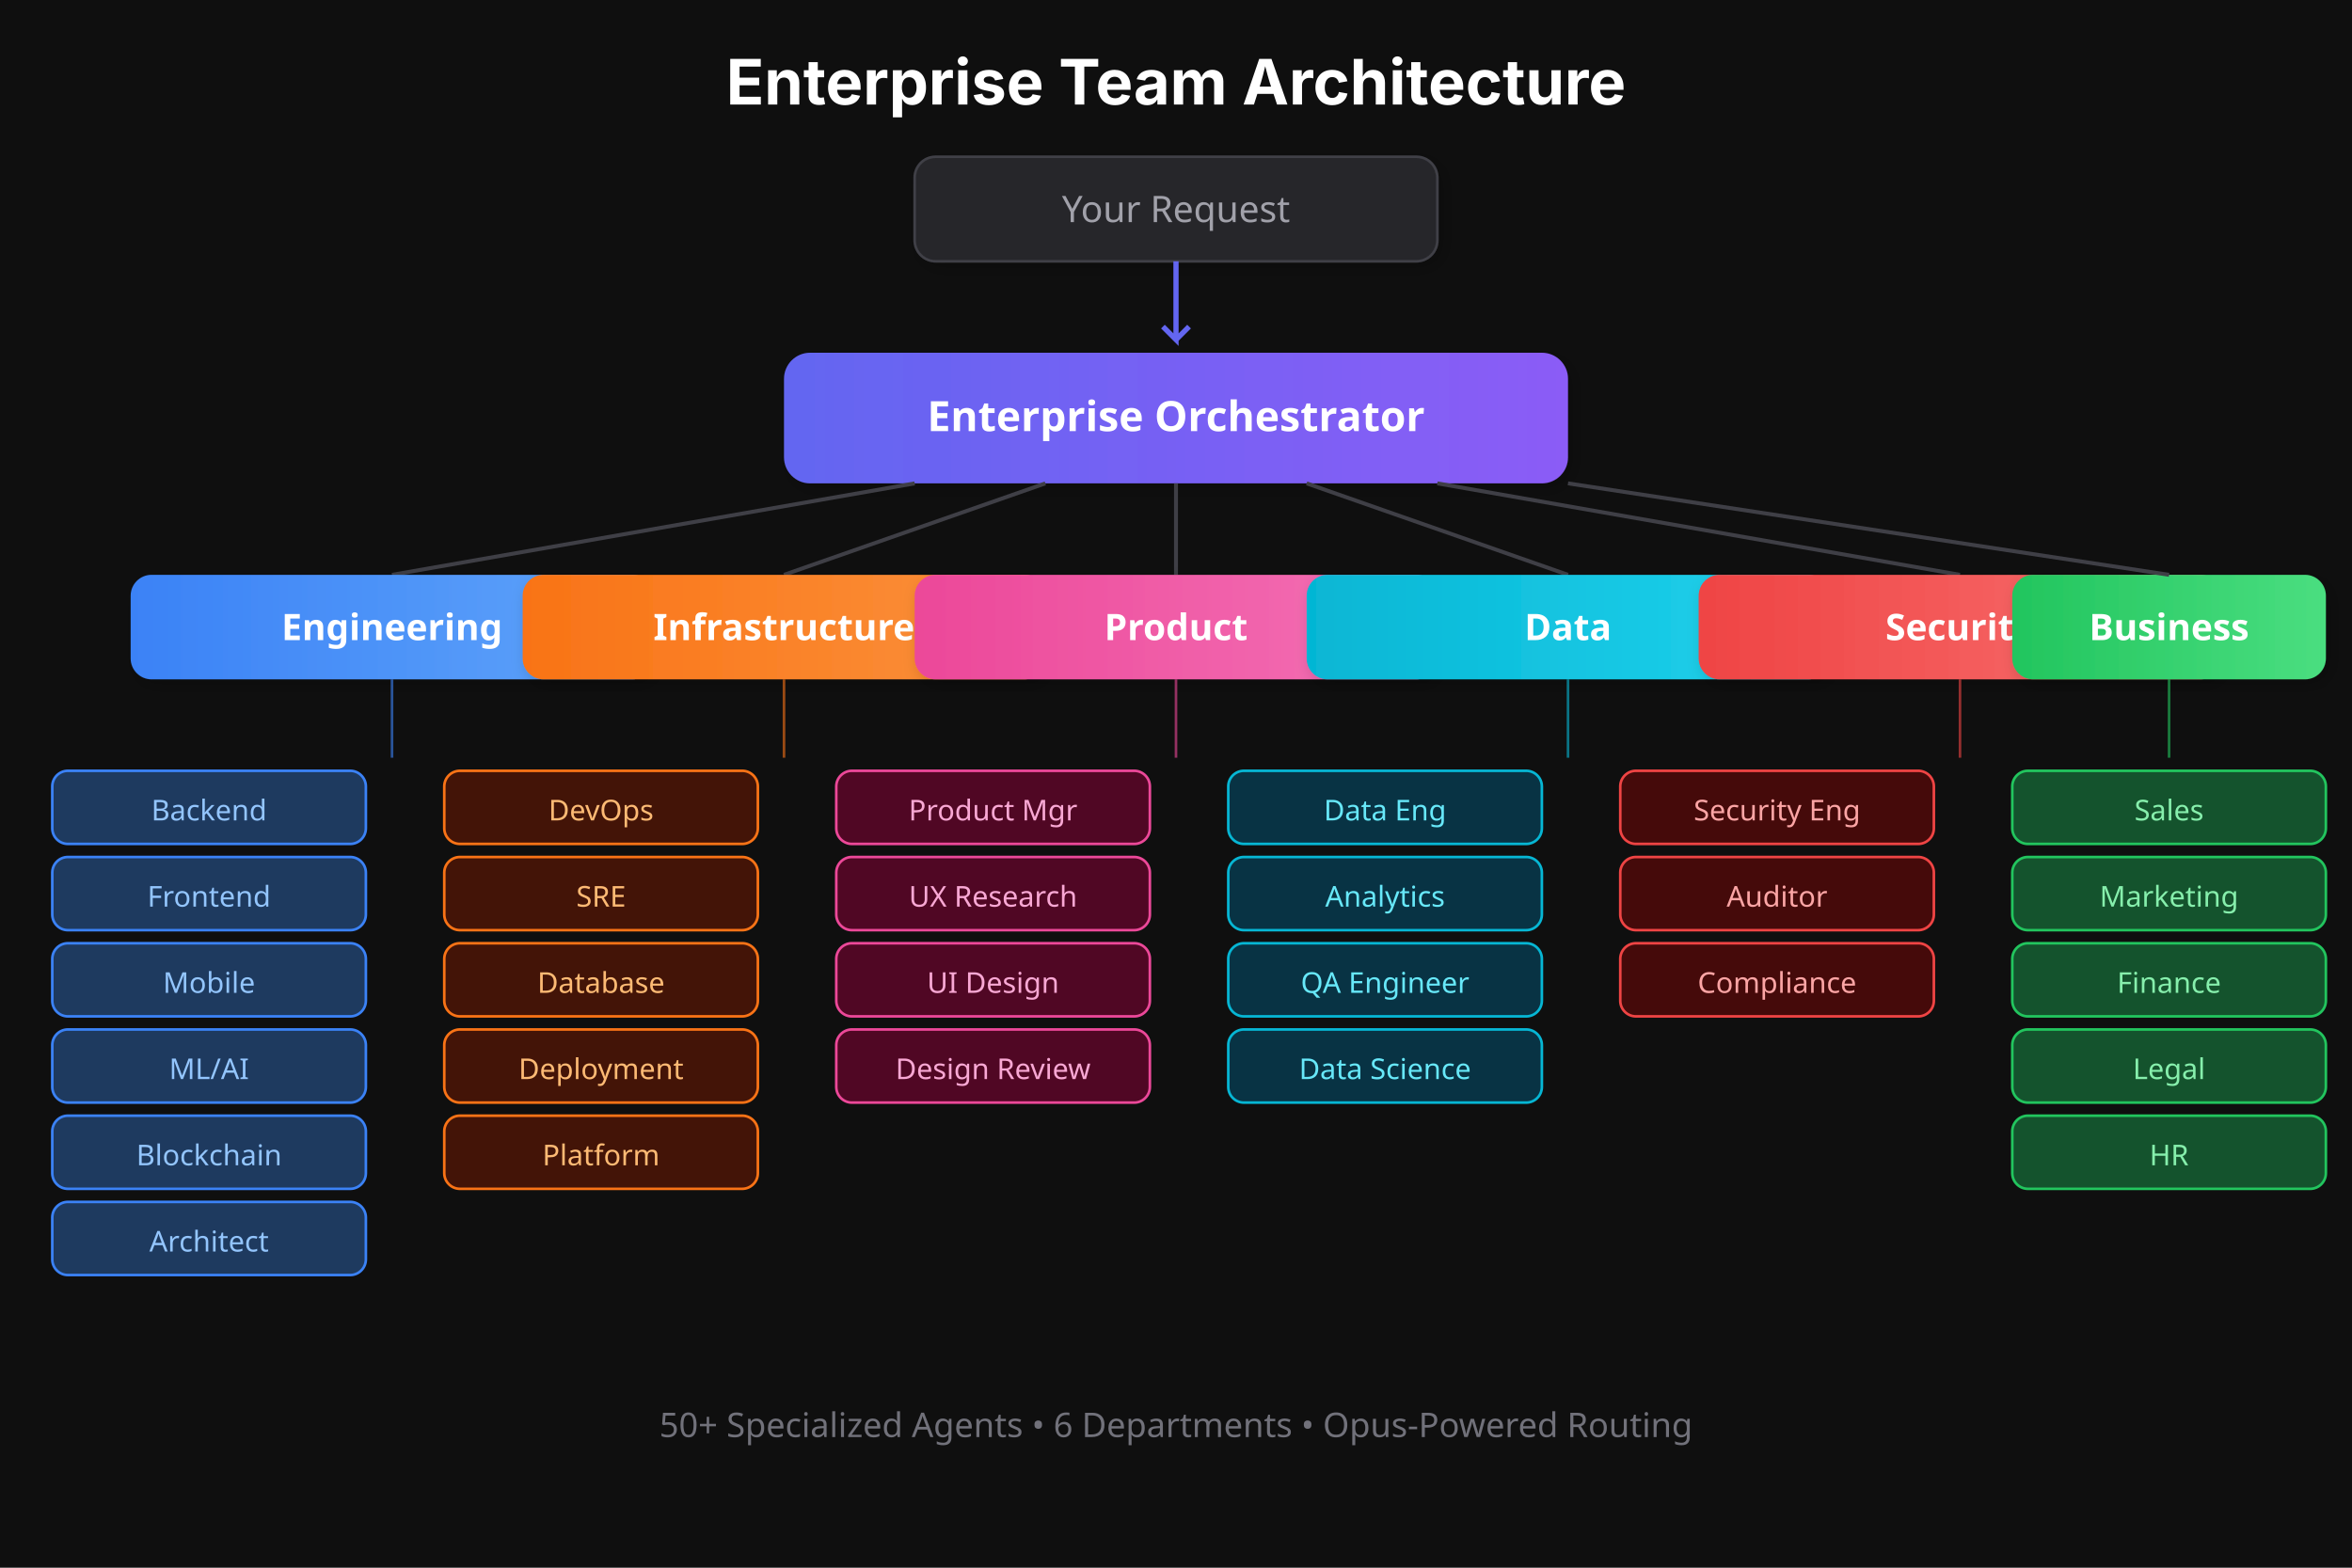
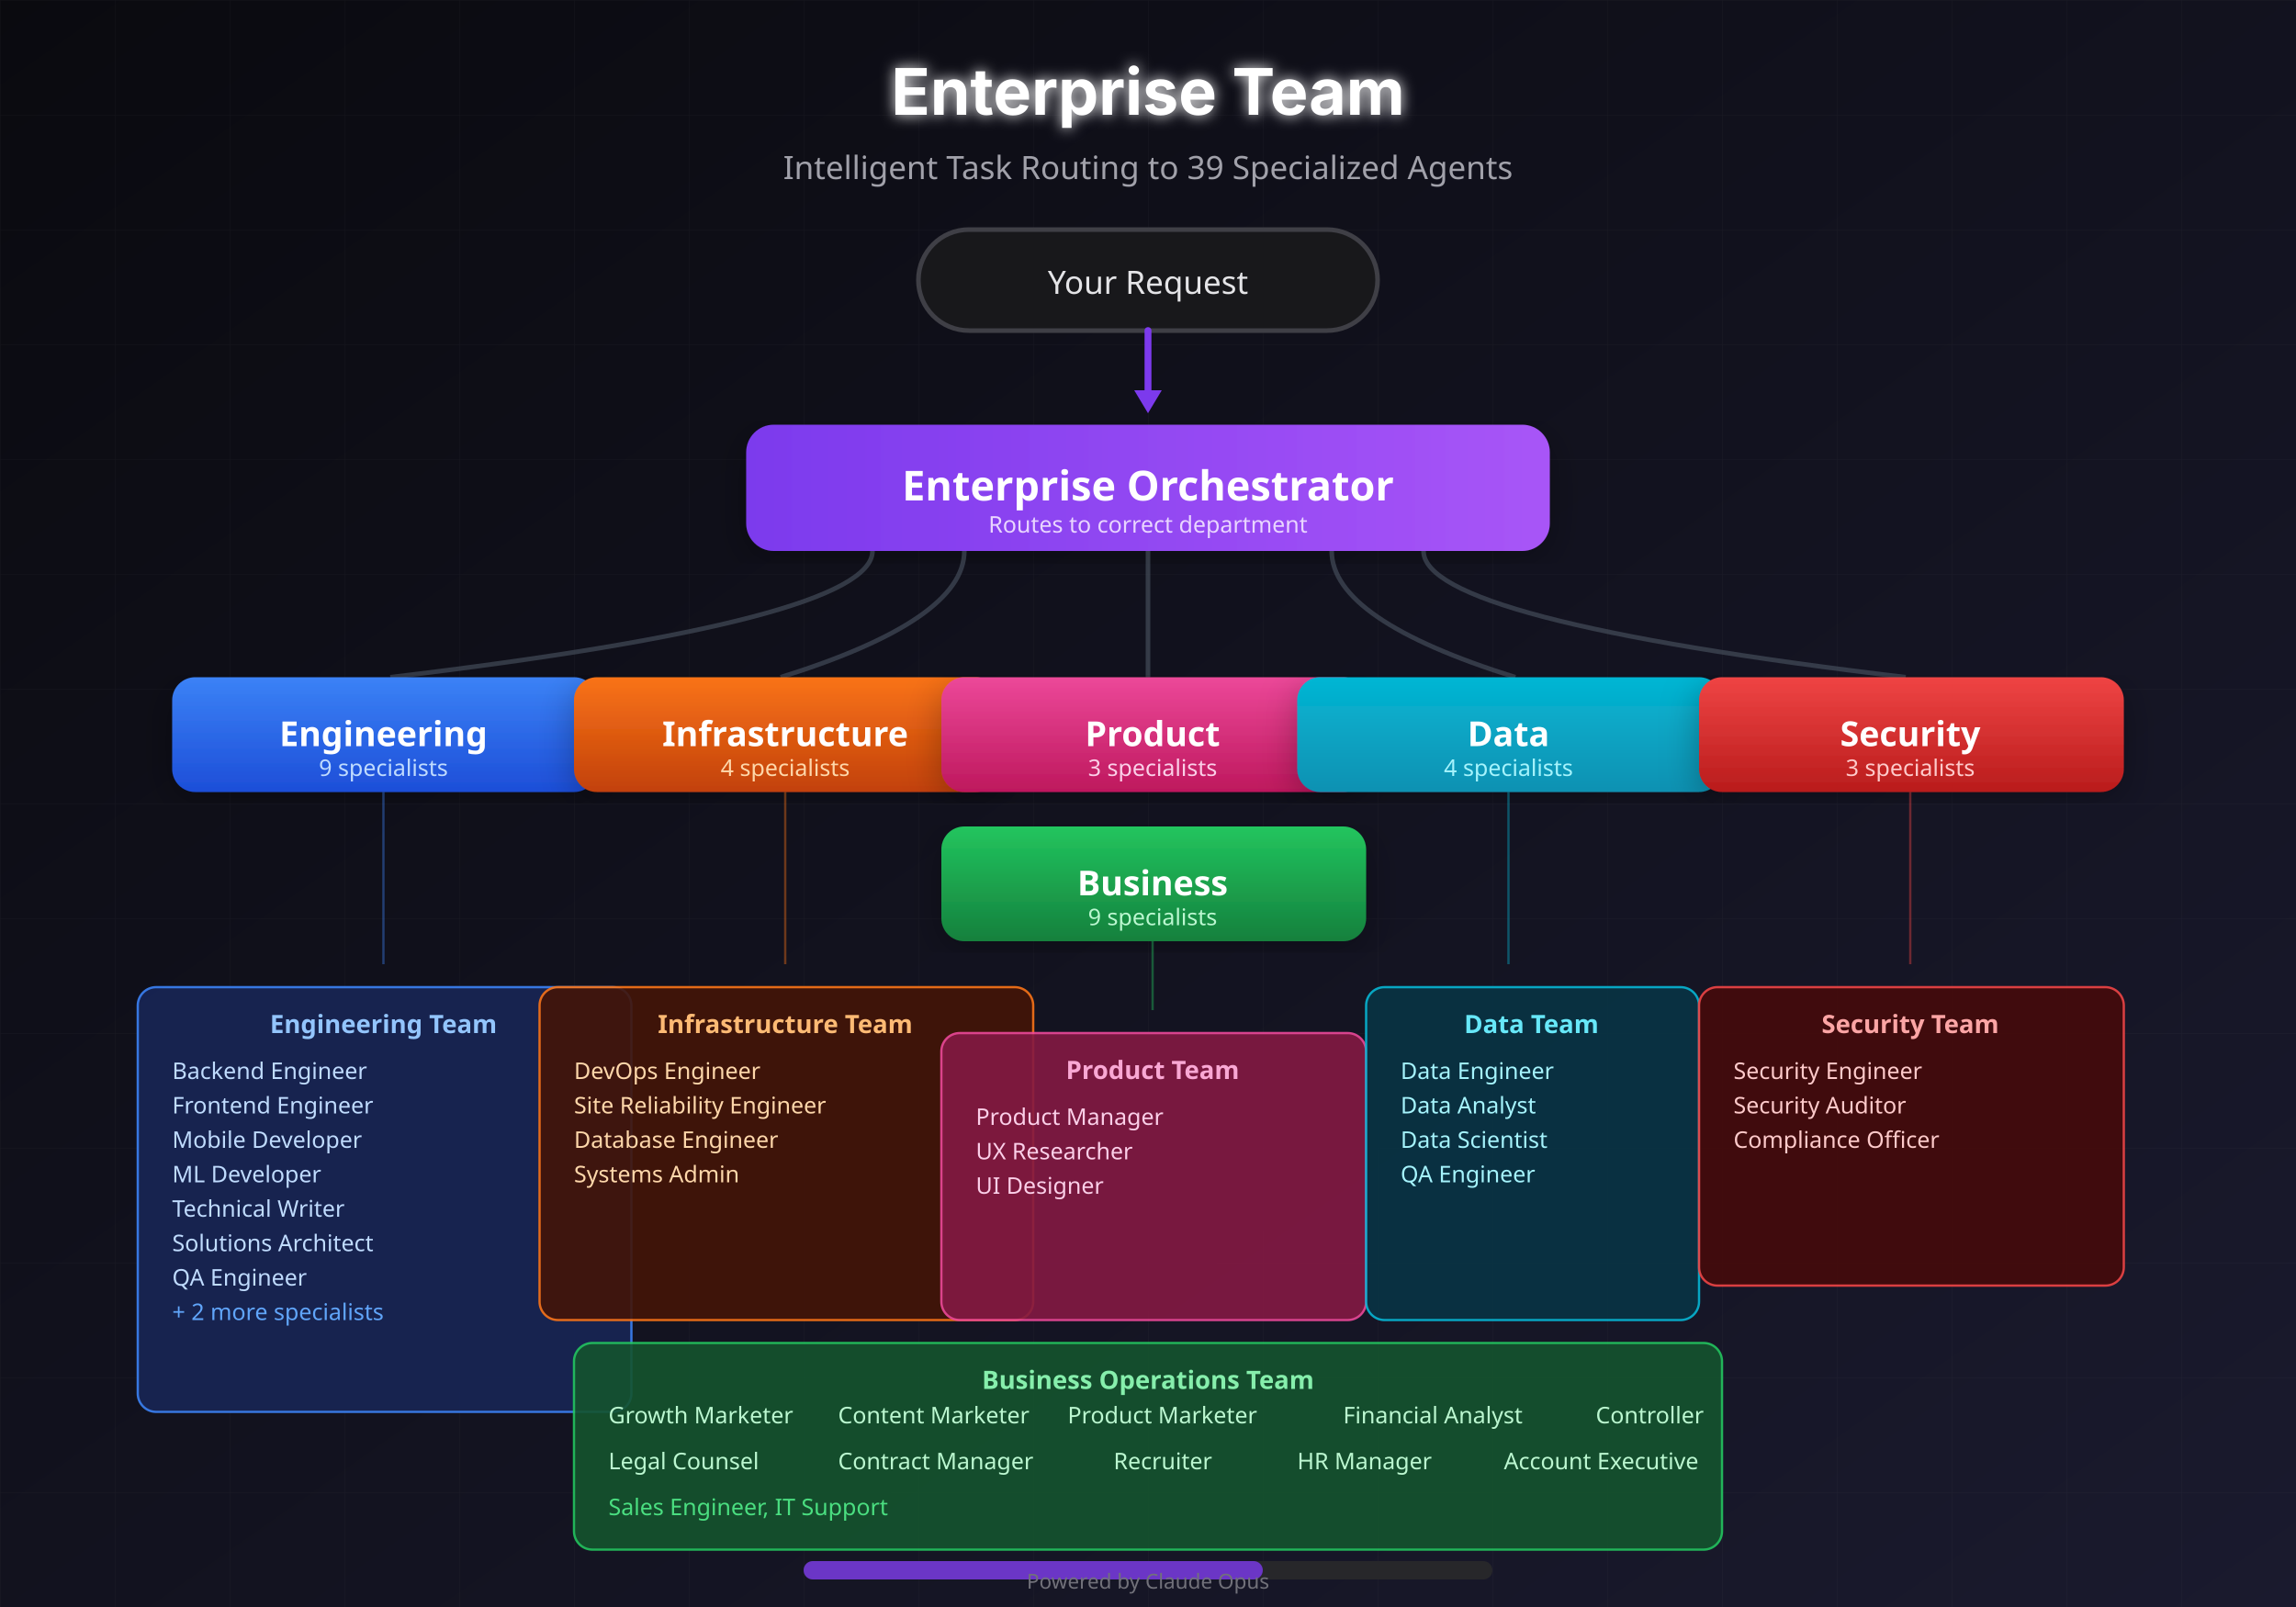
- <svg xmlns="http://www.w3.org/2000/svg" viewBox="0 0 900 600">
+ <svg xmlns="http://www.w3.org/2000/svg" viewBox="0 0 1000 700">
  <defs>
+     <linearGradient id="bgGrad" x1="0%" y1="0%" x2="100%" y2="100%">
+       <stop offset="0%" style="stop-color:#0a0a0f" />
+       <stop offset="100%" style="stop-color:#1a1a2e" />
+     </linearGradient>
    <linearGradient id="headerGrad" x1="0%" y1="0%" x2="100%" y2="0%">
-       <stop offset="0%" style="stop-color:#6366f1" />
-       <stop offset="100%" style="stop-color:#8b5cf6" />
+       <stop offset="0%" style="stop-color:#7c3aed" />
+       <stop offset="100%" style="stop-color:#a855f7" />
    </linearGradient>
-     <linearGradient id="engGrad" x1="0%" y1="0%" x2="100%" y2="0%">
+     <linearGradient id="engGrad" x1="0%" y1="0%" x2="0%" y2="100%">
      <stop offset="0%" style="stop-color:#3b82f6" />
-       <stop offset="100%" style="stop-color:#60a5fa" />
+       <stop offset="100%" style="stop-color:#1d4ed8" />
    </linearGradient>
-     <linearGradient id="infraGrad" x1="0%" y1="0%" x2="100%" y2="0%">
+     <linearGradient id="infraGrad" x1="0%" y1="0%" x2="0%" y2="100%">
      <stop offset="0%" style="stop-color:#f97316" />
-       <stop offset="100%" style="stop-color:#fb923c" />
+       <stop offset="100%" style="stop-color:#c2410c" />
    </linearGradient>
-     <linearGradient id="prodGrad" x1="0%" y1="0%" x2="100%" y2="0%">
+     <linearGradient id="prodGrad" x1="0%" y1="0%" x2="0%" y2="100%">
      <stop offset="0%" style="stop-color:#ec4899" />
-       <stop offset="100%" style="stop-color:#f472b6" />
+       <stop offset="100%" style="stop-color:#be185d" />
    </linearGradient>
-     <linearGradient id="dataGrad" x1="0%" y1="0%" x2="100%" y2="0%">
+     <linearGradient id="dataGrad" x1="0%" y1="0%" x2="0%" y2="100%">
      <stop offset="0%" style="stop-color:#06b6d4" />
-       <stop offset="100%" style="stop-color:#22d3ee" />
+       <stop offset="100%" style="stop-color:#0891b2" />
    </linearGradient>
-     <linearGradient id="secGrad" x1="0%" y1="0%" x2="100%" y2="0%">
+     <linearGradient id="secGrad" x1="0%" y1="0%" x2="0%" y2="100%">
      <stop offset="0%" style="stop-color:#ef4444" />
-       <stop offset="100%" style="stop-color:#f87171" />
+       <stop offset="100%" style="stop-color:#b91c1c" />
    </linearGradient>
-     <linearGradient id="bizGrad" x1="0%" y1="0%" x2="100%" y2="0%">
+     <linearGradient id="bizGrad" x1="0%" y1="0%" x2="0%" y2="100%">
      <stop offset="0%" style="stop-color:#22c55e" />
-       <stop offset="100%" style="stop-color:#4ade80" />
+       <stop offset="100%" style="stop-color:#15803d" />
    </linearGradient>
-     <filter id="shadow" x="-20%" y="-20%" width="140%" height="140%">
-       <feDropShadow dx="2" dy="2" stdDeviation="3" flood-opacity="0.2" />
+     <filter id="glow" x="-50%" y="-50%" width="200%" height="200%">
+       <feGaussianBlur stdDeviation="3" result="coloredBlur" />
+       <feMerge>
+         <feMergeNode in="coloredBlur" />
+         <feMergeNode in="SourceGraphic" />
+       </feMerge>
+     </filter>
+     <filter id="shadow">
+       <feDropShadow dx="0" dy="4" stdDeviation="8" flood-opacity="0.3" />
    </filter>
  </defs>
-   <rect width="900" height="600" fill="#0f0f0f" />
-   <text x="450" y="40" text-anchor="middle" fill="#ffffff" font-family="system-ui, -apple-system, sans-serif" font-size="24" font-weight="bold">Enterprise Team Architecture</text>
-   <rect x="350" y="60" width="200" height="40" rx="8" fill="#27272a" stroke="#3f3f46" stroke-width="1" filter="url(#shadow)" />
-   <text x="450" y="85" text-anchor="middle" fill="#a1a1aa" font-family="system-ui, sans-serif" font-size="14">Your Request</text>
-   <path d="M450 100 L450 130 L445 125 M450 130 L455 125" stroke="#6366f1" stroke-width="2" fill="none" />
-   <rect x="300" y="135" width="300" height="50" rx="10" fill="url(#headerGrad)" filter="url(#shadow)" />
-   <text x="450" y="165" text-anchor="middle" fill="#ffffff" font-family="system-ui, sans-serif" font-size="16" font-weight="600">Enterprise Orchestrator</text>
-   <path d="M350 185 L150 220" stroke="#3f3f46" stroke-width="1.5" />
-   <path d="M400 185 L300 220" stroke="#3f3f46" stroke-width="1.5" />
-   <path d="M450 185 L450 220" stroke="#3f3f46" stroke-width="1.5" />
-   <path d="M500 185 L600 220" stroke="#3f3f46" stroke-width="1.5" />
-   <path d="M550 185 L750 220" stroke="#3f3f46" stroke-width="1.5" />
-   <rect x="50" y="220" width="200" height="40" rx="8" fill="url(#engGrad)" filter="url(#shadow)" />
-   <text x="150" y="245" text-anchor="middle" fill="#ffffff" font-family="system-ui, sans-serif" font-size="14" font-weight="600">Engineering</text>
-   <rect x="200" y="220" width="200" height="40" rx="8" fill="url(#infraGrad)" filter="url(#shadow)" />
-   <text x="300" y="245" text-anchor="middle" fill="#ffffff" font-family="system-ui, sans-serif" font-size="14" font-weight="600">Infrastructure</text>
-   <rect x="350" y="220" width="200" height="40" rx="8" fill="url(#prodGrad)" filter="url(#shadow)" />
-   <text x="450" y="245" text-anchor="middle" fill="#ffffff" font-family="system-ui, sans-serif" font-size="14" font-weight="600">Product</text>
-   <rect x="500" y="220" width="200" height="40" rx="8" fill="url(#dataGrad)" filter="url(#shadow)" />
-   <text x="600" y="245" text-anchor="middle" fill="#ffffff" font-family="system-ui, sans-serif" font-size="14" font-weight="600">Data</text>
-   <rect x="650" y="220" width="200" height="40" rx="8" fill="url(#secGrad)" filter="url(#shadow)" />
-   <text x="750" y="245" text-anchor="middle" fill="#ffffff" font-family="system-ui, sans-serif" font-size="14" font-weight="600">Security</text>
-   <path d="M150 260 L150 290" stroke="#3b82f6" stroke-width="1" opacity="0.6" />
-   <path d="M300 260 L300 290" stroke="#f97316" stroke-width="1" opacity="0.6" />
-   <path d="M450 260 L450 290" stroke="#ec4899" stroke-width="1" opacity="0.6" />
-   <path d="M600 260 L600 290" stroke="#06b6d4" stroke-width="1" opacity="0.6" />
-   <path d="M750 260 L750 290" stroke="#ef4444" stroke-width="1" opacity="0.6" />
-   <rect x="20" y="295" width="120" height="28" rx="6" fill="#1e3a5f" stroke="#3b82f6" stroke-width="1" />
-   <text x="80" y="314" text-anchor="middle" fill="#93c5fd" font-family="system-ui, sans-serif" font-size="11">Backend</text>
-   <rect x="20" y="328" width="120" height="28" rx="6" fill="#1e3a5f" stroke="#3b82f6" stroke-width="1" />
-   <text x="80" y="347" text-anchor="middle" fill="#93c5fd" font-family="system-ui, sans-serif" font-size="11">Frontend</text>
-   <rect x="20" y="361" width="120" height="28" rx="6" fill="#1e3a5f" stroke="#3b82f6" stroke-width="1" />
-   <text x="80" y="380" text-anchor="middle" fill="#93c5fd" font-family="system-ui, sans-serif" font-size="11">Mobile</text>
-   <rect x="20" y="394" width="120" height="28" rx="6" fill="#1e3a5f" stroke="#3b82f6" stroke-width="1" />
-   <text x="80" y="413" text-anchor="middle" fill="#93c5fd" font-family="system-ui, sans-serif" font-size="11">ML/AI</text>
-   <rect x="20" y="427" width="120" height="28" rx="6" fill="#1e3a5f" stroke="#3b82f6" stroke-width="1" />
-   <text x="80" y="446" text-anchor="middle" fill="#93c5fd" font-family="system-ui, sans-serif" font-size="11">Blockchain</text>
-   <rect x="20" y="460" width="120" height="28" rx="6" fill="#1e3a5f" stroke="#3b82f6" stroke-width="1" />
-   <text x="80" y="479" text-anchor="middle" fill="#93c5fd" font-family="system-ui, sans-serif" font-size="11">Architect</text>
-   <rect x="170" y="295" width="120" height="28" rx="6" fill="#431407" stroke="#f97316" stroke-width="1" />
-   <text x="230" y="314" text-anchor="middle" fill="#fdba74" font-family="system-ui, sans-serif" font-size="11">DevOps</text>
-   <rect x="170" y="328" width="120" height="28" rx="6" fill="#431407" stroke="#f97316" stroke-width="1" />
-   <text x="230" y="347" text-anchor="middle" fill="#fdba74" font-family="system-ui, sans-serif" font-size="11">SRE</text>
-   <rect x="170" y="361" width="120" height="28" rx="6" fill="#431407" stroke="#f97316" stroke-width="1" />
-   <text x="230" y="380" text-anchor="middle" fill="#fdba74" font-family="system-ui, sans-serif" font-size="11">Database</text>
-   <rect x="170" y="394" width="120" height="28" rx="6" fill="#431407" stroke="#f97316" stroke-width="1" />
-   <text x="230" y="413" text-anchor="middle" fill="#fdba74" font-family="system-ui, sans-serif" font-size="11">Deployment</text>
-   <rect x="170" y="427" width="120" height="28" rx="6" fill="#431407" stroke="#f97316" stroke-width="1" />
-   <text x="230" y="446" text-anchor="middle" fill="#fdba74" font-family="system-ui, sans-serif" font-size="11">Platform</text>
-   <rect x="320" y="295" width="120" height="28" rx="6" fill="#500724" stroke="#ec4899" stroke-width="1" />
-   <text x="380" y="314" text-anchor="middle" fill="#f9a8d4" font-family="system-ui, sans-serif" font-size="11">Product Mgr</text>
-   <rect x="320" y="328" width="120" height="28" rx="6" fill="#500724" stroke="#ec4899" stroke-width="1" />
-   <text x="380" y="347" text-anchor="middle" fill="#f9a8d4" font-family="system-ui, sans-serif" font-size="11">UX Research</text>
-   <rect x="320" y="361" width="120" height="28" rx="6" fill="#500724" stroke="#ec4899" stroke-width="1" />
-   <text x="380" y="380" text-anchor="middle" fill="#f9a8d4" font-family="system-ui, sans-serif" font-size="11">UI Design</text>
-   <rect x="320" y="394" width="120" height="28" rx="6" fill="#500724" stroke="#ec4899" stroke-width="1" />
-   <text x="380" y="413" text-anchor="middle" fill="#f9a8d4" font-family="system-ui, sans-serif" font-size="11">Design Review</text>
-   <rect x="470" y="295" width="120" height="28" rx="6" fill="#083344" stroke="#06b6d4" stroke-width="1" />
-   <text x="530" y="314" text-anchor="middle" fill="#67e8f9" font-family="system-ui, sans-serif" font-size="11">Data Eng</text>
-   <rect x="470" y="328" width="120" height="28" rx="6" fill="#083344" stroke="#06b6d4" stroke-width="1" />
-   <text x="530" y="347" text-anchor="middle" fill="#67e8f9" font-family="system-ui, sans-serif" font-size="11">Analytics</text>
-   <rect x="470" y="361" width="120" height="28" rx="6" fill="#083344" stroke="#06b6d4" stroke-width="1" />
-   <text x="530" y="380" text-anchor="middle" fill="#67e8f9" font-family="system-ui, sans-serif" font-size="11">QA Engineer</text>
-   <rect x="470" y="394" width="120" height="28" rx="6" fill="#083344" stroke="#06b6d4" stroke-width="1" />
-   <text x="530" y="413" text-anchor="middle" fill="#67e8f9" font-family="system-ui, sans-serif" font-size="11">Data Science</text>
-   <rect x="620" y="295" width="120" height="28" rx="6" fill="#450a0a" stroke="#ef4444" stroke-width="1" />
-   <text x="680" y="314" text-anchor="middle" fill="#fca5a5" font-family="system-ui, sans-serif" font-size="11">Security Eng</text>
-   <rect x="620" y="328" width="120" height="28" rx="6" fill="#450a0a" stroke="#ef4444" stroke-width="1" />
-   <text x="680" y="347" text-anchor="middle" fill="#fca5a5" font-family="system-ui, sans-serif" font-size="11">Auditor</text>
-   <rect x="620" y="361" width="120" height="28" rx="6" fill="#450a0a" stroke="#ef4444" stroke-width="1" />
-   <text x="680" y="380" text-anchor="middle" fill="#fca5a5" font-family="system-ui, sans-serif" font-size="11">Compliance</text>
-   <rect x="770" y="295" width="120" height="28" rx="6" fill="#14532d" stroke="#22c55e" stroke-width="1" />
-   <text x="830" y="314" text-anchor="middle" fill="#86efac" font-family="system-ui, sans-serif" font-size="11">Sales</text>
-   <rect x="770" y="328" width="120" height="28" rx="6" fill="#14532d" stroke="#22c55e" stroke-width="1" />
-   <text x="830" y="347" text-anchor="middle" fill="#86efac" font-family="system-ui, sans-serif" font-size="11">Marketing</text>
-   <rect x="770" y="361" width="120" height="28" rx="6" fill="#14532d" stroke="#22c55e" stroke-width="1" />
-   <text x="830" y="380" text-anchor="middle" fill="#86efac" font-family="system-ui, sans-serif" font-size="11">Finance</text>
-   <rect x="770" y="394" width="120" height="28" rx="6" fill="#14532d" stroke="#22c55e" stroke-width="1" />
-   <text x="830" y="413" text-anchor="middle" fill="#86efac" font-family="system-ui, sans-serif" font-size="11">Legal</text>
-   <rect x="770" y="427" width="120" height="28" rx="6" fill="#14532d" stroke="#22c55e" stroke-width="1" />
-   <text x="830" y="446" text-anchor="middle" fill="#86efac" font-family="system-ui, sans-serif" font-size="11">HR</text>
-   <rect x="770" y="220" width="120" height="40" rx="8" fill="url(#bizGrad)" filter="url(#shadow)" />
-   <text x="830" y="245" text-anchor="middle" fill="#ffffff" font-family="system-ui, sans-serif" font-size="14" font-weight="600">Business</text>
-   <path d="M830 260 L830 290" stroke="#22c55e" stroke-width="1" opacity="0.6" />
-   <text x="450" y="550" text-anchor="middle" fill="#71717a" font-family="system-ui, sans-serif" font-size="13">50+ Specialized Agents • 6 Departments • Opus-Powered Routing</text>
-   <path d="M600 185 L830 220" stroke="#3f3f46" stroke-width="1.5" />
+   <rect width="1000" height="700" fill="url(#bgGrad)" />
+   <pattern id="grid" width="50" height="50" patternUnits="userSpaceOnUse">
+     <path d="M 50 0 L 0 0 0 50" fill="none" stroke="#ffffff" stroke-width="0.3" opacity="0.05" />
+   </pattern>
+   <rect width="1000" height="700" fill="url(#grid)" />
+   <text x="500" y="50" text-anchor="middle" fill="#ffffff" font-family="system-ui, -apple-system, sans-serif" font-size="28" font-weight="700" filter="url(#glow)">Enterprise Team</text>
+   <text x="500" y="78" text-anchor="middle" fill="#a1a1aa" font-family="system-ui, sans-serif" font-size="14">Intelligent Task Routing to 39 Specialized Agents</text>
+   <rect x="400" y="100" width="200" height="44" rx="22" fill="#18181b" stroke="#3f3f46" stroke-width="2" />
+   <text x="500" y="128" text-anchor="middle" fill="#e4e4e7" font-family="system-ui, sans-serif" font-size="14" font-weight="500">Your Request</text>
+   <path d="M500 144 L500 170" stroke="#7c3aed" stroke-width="3" stroke-linecap="round" />
+   <polygon points="500,180 494,170 506,170" fill="#7c3aed" />
+   <rect x="325" y="185" width="350" height="55" rx="12" fill="url(#headerGrad)" filter="url(#shadow)" />
+   <text x="500" y="218" text-anchor="middle" fill="#ffffff" font-family="system-ui, sans-serif" font-size="18" font-weight="600">Enterprise Orchestrator</text>
+   <text x="500" y="232" text-anchor="middle" fill="#e9d5ff" font-family="system-ui, sans-serif" font-size="10">Routes to correct department</text>
+   <g stroke="#4b5563" stroke-width="2" fill="none" opacity="0.6">
+     <path d="M380 240 Q 380 270 170 295" />
+     <path d="M420 240 Q 420 270 340 295" />
+     <path d="M500 240 L500 295" />
+     <path d="M580 240 Q 580 270 660 295" />
+     <path d="M620 240 Q 620 270 830 295" />
+   </g>
+   <g transform="translate(75, 295)">
+     <rect width="185" height="50" rx="10" fill="url(#engGrad)" filter="url(#shadow)" />
+     <text x="92" y="30" text-anchor="middle" fill="#ffffff" font-family="system-ui, sans-serif" font-size="15" font-weight="600">Engineering</text>
+     <text x="92" y="43" text-anchor="middle" fill="#bfdbfe" font-family="system-ui, sans-serif" font-size="10">9 specialists</text>
+   </g>
+   <g transform="translate(250, 295)">
+     <rect width="185" height="50" rx="10" fill="url(#infraGrad)" filter="url(#shadow)" />
+     <text x="92" y="30" text-anchor="middle" fill="#ffffff" font-family="system-ui, sans-serif" font-size="15" font-weight="600">Infrastructure</text>
+     <text x="92" y="43" text-anchor="middle" fill="#fed7aa" font-family="system-ui, sans-serif" font-size="10">4 specialists</text>
+   </g>
+   <g transform="translate(410, 295)">
+     <rect width="185" height="50" rx="10" fill="url(#prodGrad)" filter="url(#shadow)" />
+     <text x="92" y="30" text-anchor="middle" fill="#ffffff" font-family="system-ui, sans-serif" font-size="15" font-weight="600">Product</text>
+     <text x="92" y="43" text-anchor="middle" fill="#fbcfe8" font-family="system-ui, sans-serif" font-size="10">3 specialists</text>
+   </g>
+   <g transform="translate(565, 295)">
+     <rect width="185" height="50" rx="10" fill="url(#dataGrad)" filter="url(#shadow)" />
+     <text x="92" y="30" text-anchor="middle" fill="#ffffff" font-family="system-ui, sans-serif" font-size="15" font-weight="600">Data</text>
+     <text x="92" y="43" text-anchor="middle" fill="#a5f3fc" font-family="system-ui, sans-serif" font-size="10">4 specialists</text>
+   </g>
+   <g transform="translate(740, 295)">
+     <rect width="185" height="50" rx="10" fill="url(#secGrad)" filter="url(#shadow)" />
+     <text x="92" y="30" text-anchor="middle" fill="#ffffff" font-family="system-ui, sans-serif" font-size="15" font-weight="600">Security</text>
+     <text x="92" y="43" text-anchor="middle" fill="#fecaca" font-family="system-ui, sans-serif" font-size="10">3 specialists</text>
+   </g>
+   <g transform="translate(410, 360)">
+     <rect width="185" height="50" rx="10" fill="url(#bizGrad)" filter="url(#shadow)" />
+     <text x="92" y="30" text-anchor="middle" fill="#ffffff" font-family="system-ui, sans-serif" font-size="15" font-weight="600">Business</text>
+     <text x="92" y="43" text-anchor="middle" fill="#bbf7d0" font-family="system-ui, sans-serif" font-size="10">9 specialists</text>
+   </g>
+   <g stroke-width="1" fill="none" opacity="0.4">
+     <path d="M167 345 L167 420" stroke="#3b82f6" />
+     <path d="M342 345 L342 420" stroke="#f97316" />
+     <path d="M502 410 L502 440" stroke="#22c55e" />
+     <path d="M657 345 L657 420" stroke="#06b6d4" />
+     <path d="M832 345 L832 420" stroke="#ef4444" />
+   </g>
+   <g transform="translate(60, 430)" font-family="system-ui, sans-serif" font-size="10">
+     <rect width="215" height="185" rx="8" fill="#172554" stroke="#3b82f6" stroke-width="1" opacity="0.9" />
+     <text x="107" y="20" text-anchor="middle" fill="#93c5fd" font-weight="600" font-size="11">Engineering Team</text>
+     <text x="15" y="40" fill="#bfdbfe">Backend Engineer</text>
+     <text x="15" y="55" fill="#bfdbfe">Frontend Engineer</text>
+     <text x="15" y="70" fill="#bfdbfe">Mobile Developer</text>
+     <text x="15" y="85" fill="#bfdbfe">ML Developer</text>
+     <text x="15" y="100" fill="#bfdbfe">Technical Writer</text>
+     <text x="15" y="115" fill="#bfdbfe">Solutions Architect</text>
+     <text x="15" y="130" fill="#bfdbfe">QA Engineer</text>
+     <text x="15" y="145" fill="#60a5fa">+ 2 more specialists</text>
+   </g>
+   <g transform="translate(235, 430)" font-family="system-ui, sans-serif" font-size="10">
+     <rect width="215" height="145" rx="8" fill="#431407" stroke="#f97316" stroke-width="1" opacity="0.9" />
+     <text x="107" y="20" text-anchor="middle" fill="#fdba74" font-weight="600" font-size="11">Infrastructure Team</text>
+     <text x="15" y="40" fill="#fed7aa">DevOps Engineer</text>
+     <text x="15" y="55" fill="#fed7aa">Site Reliability Engineer</text>
+     <text x="15" y="70" fill="#fed7aa">Database Engineer</text>
+     <text x="15" y="85" fill="#fed7aa">Systems Admin</text>
+   </g>
+   <g transform="translate(410, 450)" font-family="system-ui, sans-serif" font-size="10">
+     <rect width="185" height="125" rx="8" fill="#831843" stroke="#ec4899" stroke-width="1" opacity="0.9" />
+     <text x="92" y="20" text-anchor="middle" fill="#f9a8d4" font-weight="600" font-size="11">Product Team</text>
+     <text x="15" y="40" fill="#fbcfe8">Product Manager</text>
+     <text x="15" y="55" fill="#fbcfe8">UX Researcher</text>
+     <text x="15" y="70" fill="#fbcfe8">UI Designer</text>
+   </g>
+   <g transform="translate(595, 430)" font-family="system-ui, sans-serif" font-size="10">
+     <rect width="145" height="145" rx="8" fill="#083344" stroke="#06b6d4" stroke-width="1" opacity="0.9" />
+     <text x="72" y="20" text-anchor="middle" fill="#67e8f9" font-weight="600" font-size="11">Data Team</text>
+     <text x="15" y="40" fill="#a5f3fc">Data Engineer</text>
+     <text x="15" y="55" fill="#a5f3fc">Data Analyst</text>
+     <text x="15" y="70" fill="#a5f3fc">Data Scientist</text>
+     <text x="15" y="85" fill="#a5f3fc">QA Engineer</text>
+   </g>
+   <g transform="translate(740, 430)" font-family="system-ui, sans-serif" font-size="10">
+     <rect width="185" height="130" rx="8" fill="#450a0a" stroke="#ef4444" stroke-width="1" opacity="0.9" />
+     <text x="92" y="20" text-anchor="middle" fill="#fca5a5" font-weight="600" font-size="11">Security Team</text>
+     <text x="15" y="40" fill="#fecaca">Security Engineer</text>
+     <text x="15" y="55" fill="#fecaca">Security Auditor</text>
+     <text x="15" y="70" fill="#fecaca">Compliance Officer</text>
+   </g>
+   <g transform="translate(250, 585)" font-family="system-ui, sans-serif" font-size="10">
+     <rect width="500" height="90" rx="8" fill="#14532d" stroke="#22c55e" stroke-width="1" opacity="0.9" />
+     <text x="250" y="20" text-anchor="middle" fill="#86efac" font-weight="600" font-size="11">Business Operations Team</text>
+     <g transform="translate(15, 35)">
+       <text fill="#bbf7d0">Growth Marketer</text>
+       <text x="100" fill="#bbf7d0">Content Marketer</text>
+       <text x="200" fill="#bbf7d0">Product Marketer</text>
+       <text x="320" fill="#bbf7d0">Financial Analyst</text>
+       <text x="430" fill="#bbf7d0">Controller</text>
+     </g>
+     <g transform="translate(15, 55)">
+       <text fill="#bbf7d0">Legal Counsel</text>
+       <text x="100" fill="#bbf7d0">Contract Manager</text>
+       <text x="220" fill="#bbf7d0">Recruiter</text>
+       <text x="300" fill="#bbf7d0">HR Manager</text>
+       <text x="390" fill="#bbf7d0">Account Executive</text>
+     </g>
+     <text x="15" y="75" fill="#4ade80">Sales Engineer, IT Support</text>
+   </g>
+   <rect x="350" y="680" width="300" height="8" rx="4" fill="#27272a" />
+   <rect x="350" y="680" width="200" height="8" rx="4" fill="#7c3aed" opacity="0.8" />
+   <text x="500" y="692" text-anchor="middle" fill="#71717a" font-family="system-ui, sans-serif" font-size="9">Powered by Claude Opus</text>
</svg>
